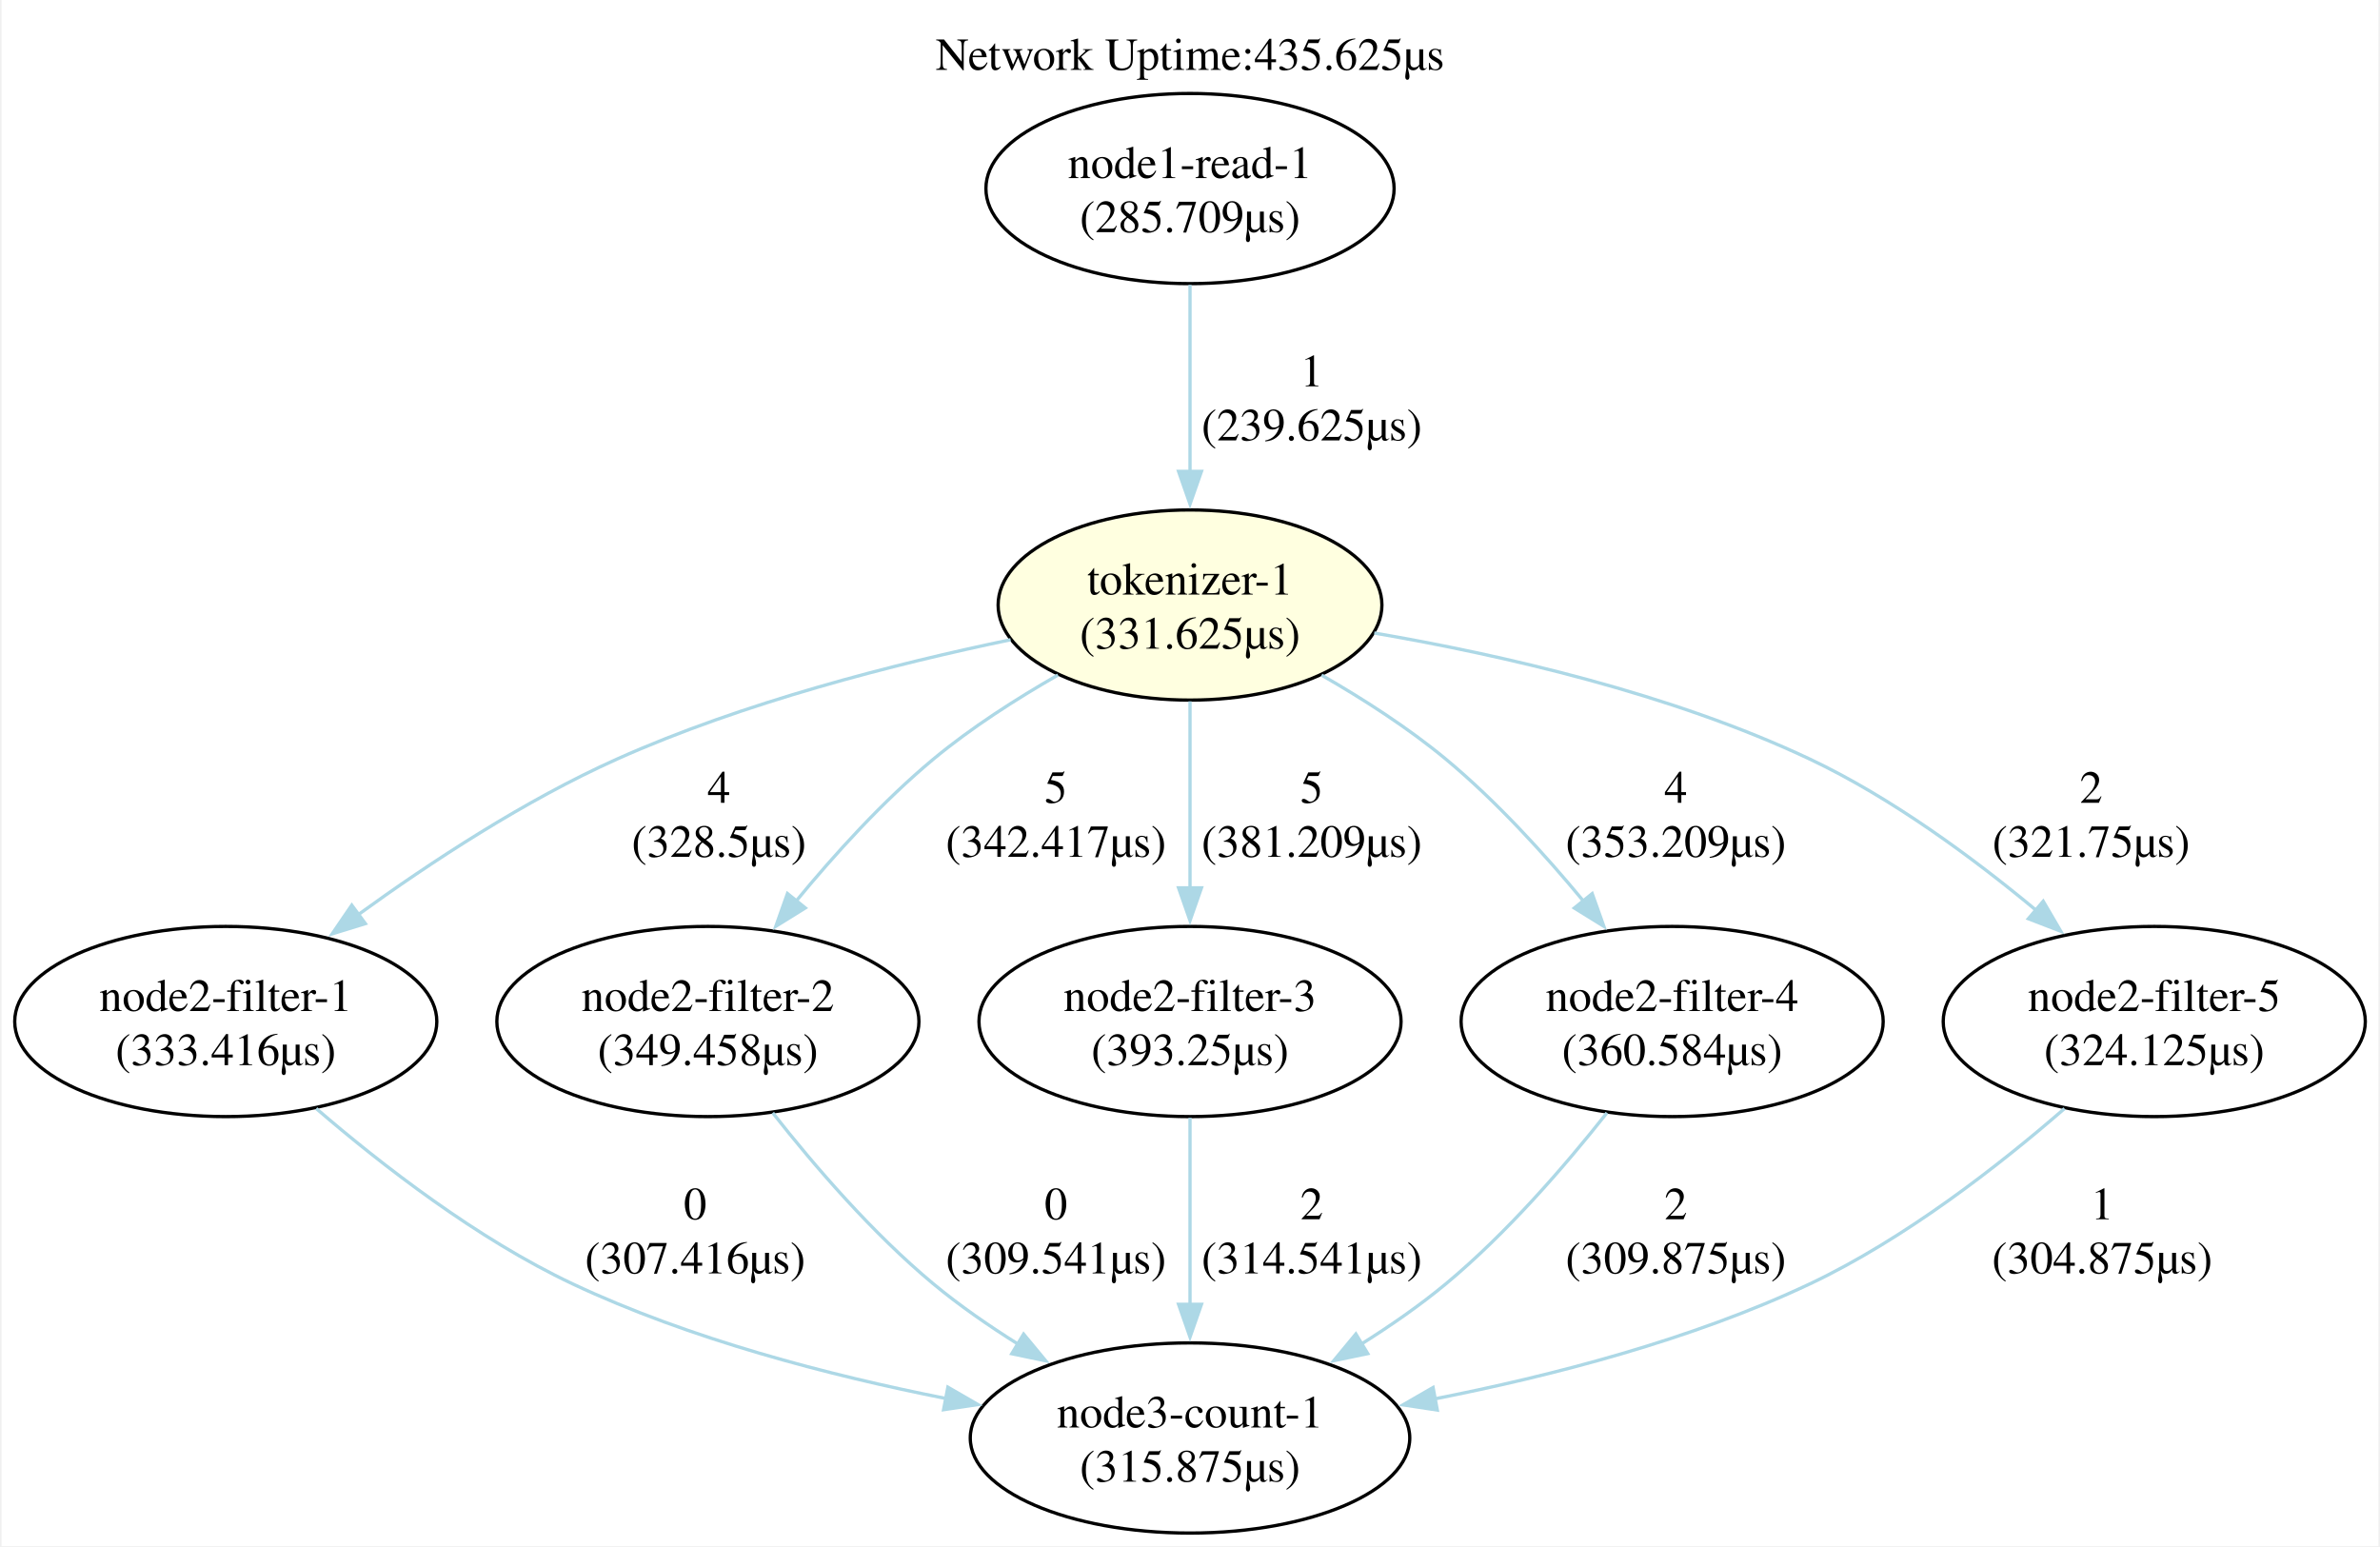
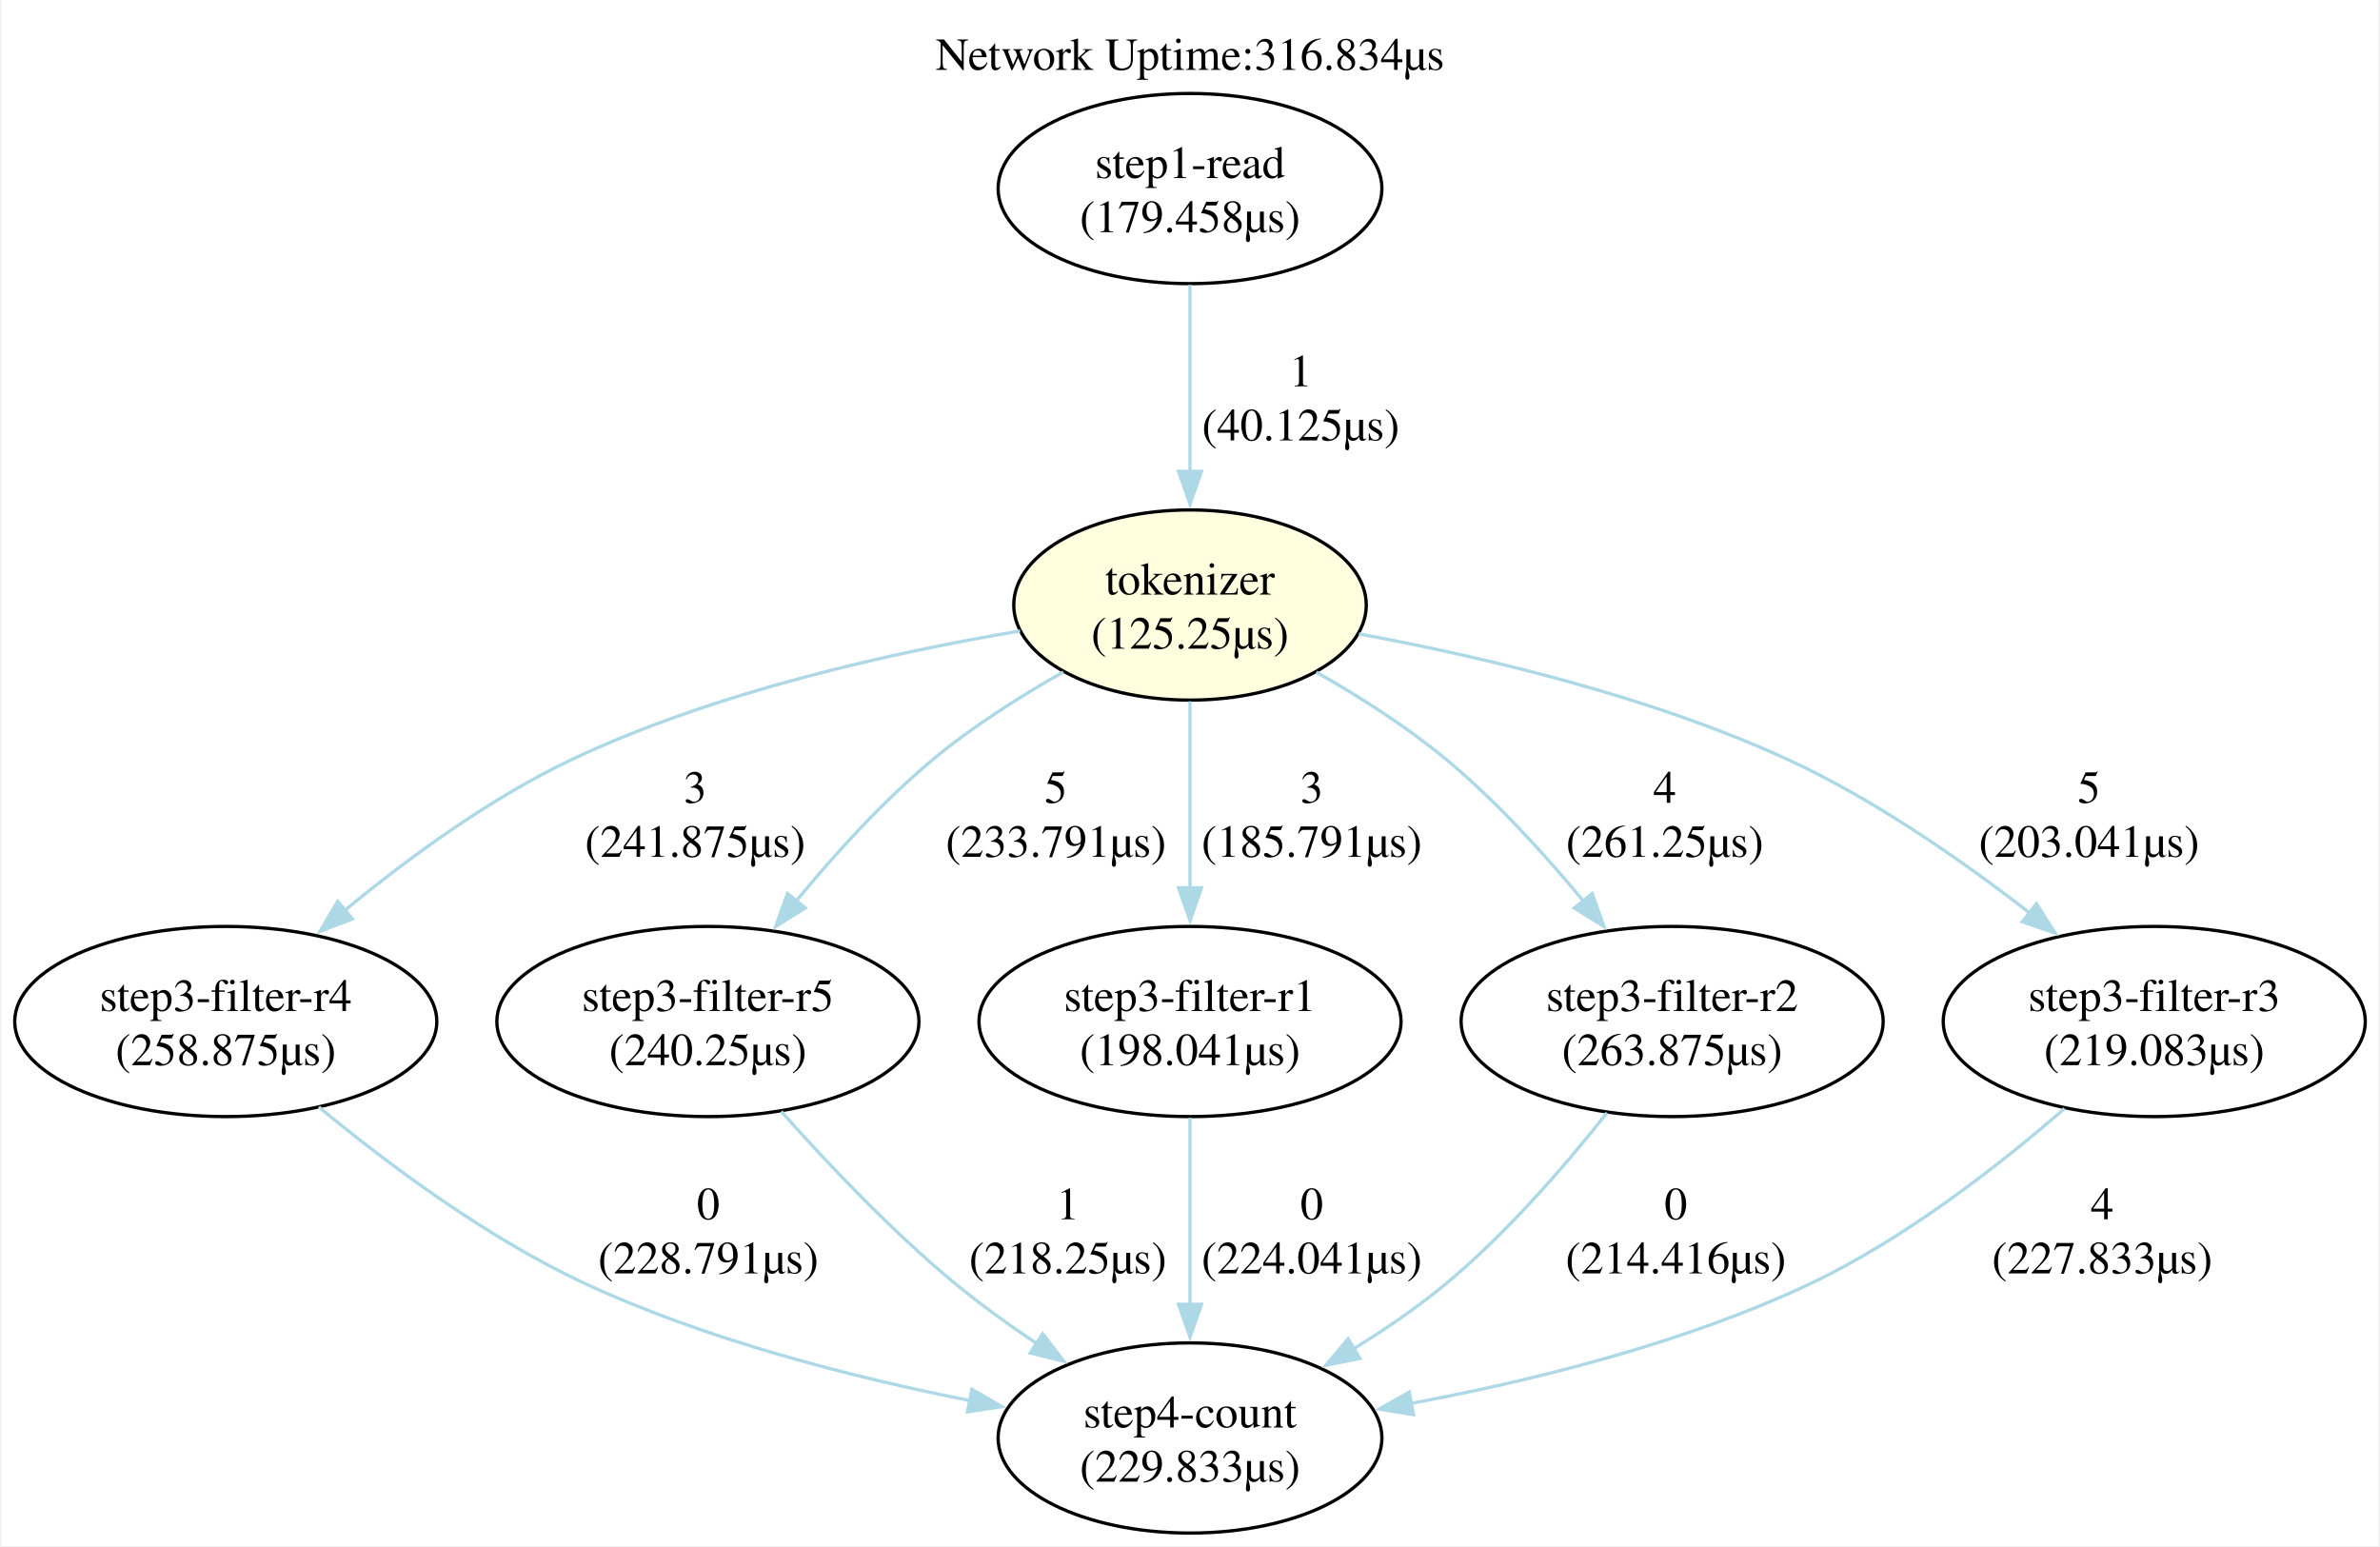
<svg xmlns="http://www.w3.org/2000/svg" width="725pt" height="471pt" viewBox="0.00 0.00 724.69 471.43">
  <g id="graph0" class="graph" transform="scale(1 1) rotate(0) translate(4 467.43)">
    <polygon fill="white" stroke="none" points="-4,4 -4,-467.43 720.69,-467.43 720.69,4 -4,4" />
-     <text text-anchor="middle" x="358.35" y="-446.13" font-family="Times,serif" font-size="14.00">Network Uptime:435.625µs</text>
+     <text text-anchor="middle" x="358.35" y="-446.13" font-family="Times,serif" font-size="14.00">Network Uptime:316.834µs</text>
    <g id="node1" class="node">
      <ellipse fill="none" stroke="black" cx="64.35" cy="-155.97" rx="64.35" ry="28.99" />
-       <text text-anchor="middle" x="64.35" y="-159.17" font-family="Times,serif" font-size="14.00">node2-filter-1</text>
-       <text text-anchor="middle" x="64.35" y="-142.67" font-family="Times,serif" font-size="14.00">(333.416µs)</text>
+       <text text-anchor="middle" x="64.35" y="-159.17" font-family="Times,serif" font-size="14.00">step3-filter-r4</text>
+       <text text-anchor="middle" x="64.35" y="-142.67" font-family="Times,serif" font-size="14.00">(258.875µs)</text>
    </g>
-     <g id="node6" class="node">
-       <ellipse fill="none" stroke="black" cx="358.35" cy="-28.99" rx="67" ry="28.99" />
-       <text text-anchor="middle" x="358.35" y="-32.19" font-family="Times,serif" font-size="14.00">node3-count-1</text>
-       <text text-anchor="middle" x="358.35" y="-15.69" font-family="Times,serif" font-size="14.00">(315.875µs)</text>
+     <g id="node3" class="node">
+       <ellipse fill="none" stroke="black" cx="358.35" cy="-28.99" rx="58.51" ry="28.99" />
+       <text text-anchor="middle" x="358.35" y="-32.19" font-family="Times,serif" font-size="14.00">step4-count</text>
+       <text text-anchor="middle" x="358.35" y="-15.69" font-family="Times,serif" font-size="14.00">(229.833µs)</text>
    </g>
-     <g id="edge8" class="edge">
-       <path fill="none" stroke="lightblue" d="M91.93,-129.44C112.17,-112.01 141.08,-89.66 170.1,-75.98 205.79,-59.15 248.3,-48.09 283.89,-41.04" />
-       <polygon fill="lightblue" stroke="lightblue" points="284.52,-44.48 293.69,-39.18 283.21,-37.61 284.52,-44.48" />
-       <text text-anchor="middle" x="207.47" y="-95.68" font-family="Times,serif" font-size="14.00">0</text>
-       <text text-anchor="middle" x="207.47" y="-79.18" font-family="Times,serif" font-size="14.00">  (307.416µs)</text>
+     <g id="edge11" class="edge">
+       <path fill="none" stroke="lightblue" d="M92.71,-129.91C113.82,-112.46 144.07,-89.91 174.1,-75.98 211.23,-58.76 255.68,-47.43 291.62,-40.32" />
+       <polygon fill="lightblue" stroke="lightblue" points="291.83,-43.84 301,-38.53 290.52,-36.97 291.83,-43.84" />
+       <text text-anchor="middle" x="211.47" y="-95.68" font-family="Times,serif" font-size="14.00">0</text>
+       <text text-anchor="middle" x="211.47" y="-79.18" font-family="Times,serif" font-size="14.00">  (228.791µs)</text>
    </g>
    <g id="node2" class="node">
      <ellipse fill="none" stroke="black" cx="211.35" cy="-155.97" rx="64.35" ry="28.99" />
-       <text text-anchor="middle" x="211.35" y="-159.17" font-family="Times,serif" font-size="14.00">node2-filter-2</text>
-       <text text-anchor="middle" x="211.35" y="-142.67" font-family="Times,serif" font-size="14.00">(349.458µs)</text>
+       <text text-anchor="middle" x="211.35" y="-159.17" font-family="Times,serif" font-size="14.00">step3-filter-r5</text>
+       <text text-anchor="middle" x="211.35" y="-142.67" font-family="Times,serif" font-size="14.00">(240.25µs)</text>
    </g>
-     <g id="edge9" class="edge">
-       <path fill="none" stroke="lightblue" d="M231.12,-128.12C243.93,-111.84 261.63,-91.31 280.1,-75.98 288.02,-69.4 297,-63.19 305.98,-57.57" />
-       <polygon fill="lightblue" stroke="lightblue" points="307.61,-60.67 314.37,-52.51 304,-54.68 307.61,-60.67" />
-       <text text-anchor="middle" x="317.47" y="-95.68" font-family="Times,serif" font-size="14.00">0</text>
-       <text text-anchor="middle" x="317.47" y="-79.18" font-family="Times,serif" font-size="14.00">  (309.541µs)</text>
-     </g>
-     <g id="node3" class="node">
-       <ellipse fill="none" stroke="black" cx="358.35" cy="-155.97" rx="64.35" ry="28.99" />
-       <text text-anchor="middle" x="358.35" y="-159.17" font-family="Times,serif" font-size="14.00">node2-filter-3</text>
-       <text text-anchor="middle" x="358.35" y="-142.67" font-family="Times,serif" font-size="14.00">(393.25µs)</text>
-     </g>
-     <g id="edge10" class="edge">
-       <path fill="none" stroke="lightblue" d="M358.35,-126.61C358.35,-109.75 358.35,-88.12 358.35,-69.59" />
-       <polygon fill="lightblue" stroke="lightblue" points="361.85,-69.75 358.35,-59.75 354.85,-69.75 361.85,-69.75" />
-       <text text-anchor="middle" x="395.47" y="-95.68" font-family="Times,serif" font-size="14.00">2</text>
-       <text text-anchor="middle" x="395.47" y="-79.18" font-family="Times,serif" font-size="14.00">  (314.541µs)</text>
+     <g id="edge1" class="edge">
+       <path fill="none" stroke="lightblue" d="M233.73,-128.55C248.06,-112.42 267.53,-91.92 286.85,-75.98 294.54,-69.64 303.15,-63.44 311.66,-57.75" />
+       <polygon fill="lightblue" stroke="lightblue" points="313.43,-60.77 319.91,-52.39 309.62,-54.9 313.43,-60.77" />
+       <text text-anchor="middle" x="321.1" y="-95.68" font-family="Times,serif" font-size="14.00">1</text>
+       <text text-anchor="middle" x="321.1" y="-79.18" font-family="Times,serif" font-size="14.00">  (218.25µs)</text>
    </g>
    <g id="node4" class="node">
-       <ellipse fill="none" stroke="black" cx="505.35" cy="-155.97" rx="64.35" ry="28.99" />
-       <text text-anchor="middle" x="505.35" y="-159.17" font-family="Times,serif" font-size="14.00">node2-filter-4</text>
-       <text text-anchor="middle" x="505.35" y="-142.67" font-family="Times,serif" font-size="14.00">(360.584µs)</text>
-     </g>
-     <g id="edge11" class="edge">
-       <path fill="none" stroke="lightblue" d="M485.48,-128.13C472.61,-111.86 454.84,-91.33 436.35,-75.98 428.44,-69.42 419.49,-63.21 410.54,-57.6" />
-       <polygon fill="lightblue" stroke="lightblue" points="412.54,-54.72 402.17,-52.55 408.92,-60.71 412.54,-54.72" />
-       <text text-anchor="middle" x="506.47" y="-95.68" font-family="Times,serif" font-size="14.00">2</text>
-       <text text-anchor="middle" x="506.47" y="-79.18" font-family="Times,serif" font-size="14.00">  (309.875µs)</text>
+       <ellipse fill="none" stroke="black" cx="358.35" cy="-409.94" rx="58.51" ry="28.99" />
+       <text text-anchor="middle" x="358.35" y="-413.14" font-family="Times,serif" font-size="14.00">step1-read</text>
+       <text text-anchor="middle" x="358.35" y="-396.64" font-family="Times,serif" font-size="14.00">(179.458µs)</text>
    </g>
    <g id="node5" class="node">
-       <ellipse fill="none" stroke="black" cx="652.35" cy="-155.97" rx="64.35" ry="28.99" />
-       <text text-anchor="middle" x="652.35" y="-159.17" font-family="Times,serif" font-size="14.00">node2-filter-5</text>
-       <text text-anchor="middle" x="652.35" y="-142.67" font-family="Times,serif" font-size="14.00">(324.125µs)</text>
-     </g>
-     <g id="edge1" class="edge">
-       <path fill="none" stroke="lightblue" d="M624.99,-129.43C604.91,-111.98 576.22,-89.64 547.35,-75.98 511.38,-58.97 468.49,-47.88 432.67,-40.86" />
-       <polygon fill="lightblue" stroke="lightblue" points="433.75,-37.5 423.28,-39.09 432.46,-44.38 433.75,-37.5" />
-       <text text-anchor="middle" x="636.47" y="-95.68" font-family="Times,serif" font-size="14.00">1</text>
-       <text text-anchor="middle" x="636.47" y="-79.18" font-family="Times,serif" font-size="14.00">  (304.875µs)</text>
-     </g>
-     <g id="node7" class="node">
-       <ellipse fill="none" stroke="black" cx="358.35" cy="-409.94" rx="62.23" ry="28.99" />
-       <text text-anchor="middle" x="358.35" y="-413.14" font-family="Times,serif" font-size="14.00">node1-read-1</text>
-       <text text-anchor="middle" x="358.35" y="-396.64" font-family="Times,serif" font-size="14.00">(285.709µs)</text>
-     </g>
-     <g id="node8" class="node">
-       <ellipse fill="lightyellow" stroke="black" cx="358.35" cy="-282.96" rx="58.51" ry="28.99" />
-       <text text-anchor="middle" x="358.35" y="-286.16" font-family="Times,serif" font-size="14.00">tokenizer-1</text>
-       <text text-anchor="middle" x="358.35" y="-269.66" font-family="Times,serif" font-size="14.00">(331.625µs)</text>
+       <ellipse fill="lightyellow" stroke="black" cx="358.35" cy="-282.96" rx="53.74" ry="28.99" />
+       <text text-anchor="middle" x="358.35" y="-286.16" font-family="Times,serif" font-size="14.00">tokenizer</text>
+       <text text-anchor="middle" x="358.35" y="-269.66" font-family="Times,serif" font-size="14.00">(125.25µs)</text>
    </g>
    <g id="edge2" class="edge">
      <path fill="none" stroke="lightblue" d="M358.35,-380.58C358.35,-363.72 358.35,-342.08 358.35,-323.56" />
      <polygon fill="lightblue" stroke="lightblue" points="361.85,-323.72 358.35,-313.72 354.85,-323.72 361.85,-323.72" />
-       <text text-anchor="middle" x="395.47" y="-349.65" font-family="Times,serif" font-size="14.00">1</text>
-       <text text-anchor="middle" x="395.47" y="-333.15" font-family="Times,serif" font-size="14.00">  (239.625µs)</text>
+       <text text-anchor="middle" x="392.1" y="-349.65" font-family="Times,serif" font-size="14.00">1</text>
+       <text text-anchor="middle" x="392.1" y="-333.15" font-family="Times,serif" font-size="14.00">  (40.125µs)</text>
+     </g>
+     <g id="edge7" class="edge">
+       <path fill="none" stroke="lightblue" d="M306.53,-275.05C267.63,-268.51 213.76,-256.55 170.1,-235.97 145.05,-224.15 120.08,-205.89 100.7,-189.9" />
+       <polygon fill="lightblue" stroke="lightblue" points="102.99,-187.25 93.09,-183.48 98.48,-192.6 102.99,-187.25" />
+       <text text-anchor="middle" x="207.47" y="-222.67" font-family="Times,serif" font-size="14.00">3</text>
+       <text text-anchor="middle" x="207.47" y="-206.17" font-family="Times,serif" font-size="14.00">  (241.875µs)</text>
    </g>
    <g id="edge3" class="edge">
-       <path fill="none" stroke="lightblue" d="M303.64,-272.37C268.39,-265.04 222.1,-253.22 183.6,-235.97 155.64,-223.44 126.93,-204.64 104.69,-188.52" />
-       <polygon fill="lightblue" stroke="lightblue" points="106.92,-185.82 96.79,-182.7 102.77,-191.45 106.92,-185.82" />
-       <text text-anchor="middle" x="214.72" y="-222.67" font-family="Times,serif" font-size="14.00">4</text>
-       <text text-anchor="middle" x="214.72" y="-206.17" font-family="Times,serif" font-size="14.00">  (328.5µs)</text>
+       <path fill="none" stroke="lightblue" d="M319.7,-262.53C306.52,-255.07 292.1,-245.93 280.1,-235.97 264.81,-223.27 250.04,-207.01 238.14,-192.55" />
+       <polygon fill="lightblue" stroke="lightblue" points="241.06,-190.6 232.06,-185.01 235.61,-194.99 241.06,-190.6" />
+       <text text-anchor="middle" x="317.47" y="-222.67" font-family="Times,serif" font-size="14.00">5</text>
+       <text text-anchor="middle" x="317.47" y="-206.17" font-family="Times,serif" font-size="14.00">  (233.791µs)</text>
+     </g>
+     <g id="node6" class="node">
+       <ellipse fill="none" stroke="black" cx="358.35" cy="-155.97" rx="64.35" ry="28.99" />
+       <text text-anchor="middle" x="358.35" y="-159.17" font-family="Times,serif" font-size="14.00">step3-filter-r1</text>
+       <text text-anchor="middle" x="358.35" y="-142.67" font-family="Times,serif" font-size="14.00">(198.041µs)</text>
    </g>
    <g id="edge4" class="edge">
-       <path fill="none" stroke="lightblue" d="M318.09,-261.61C305.36,-254.33 291.61,-245.53 280.1,-235.97 264.81,-223.27 250.04,-207.01 238.14,-192.55" />
-       <polygon fill="lightblue" stroke="lightblue" points="241.06,-190.6 232.06,-185.01 235.61,-194.99 241.06,-190.6" />
-       <text text-anchor="middle" x="317.47" y="-222.67" font-family="Times,serif" font-size="14.00">5</text>
-       <text text-anchor="middle" x="317.47" y="-206.17" font-family="Times,serif" font-size="14.00">  (342.417µs)</text>
+       <path fill="none" stroke="lightblue" d="M358.35,-253.6C358.35,-236.74 358.35,-215.1 358.35,-196.57" />
+       <polygon fill="lightblue" stroke="lightblue" points="361.85,-196.74 358.35,-186.74 354.85,-196.74 361.85,-196.74" />
+       <text text-anchor="middle" x="395.47" y="-222.67" font-family="Times,serif" font-size="14.00">3</text>
+       <text text-anchor="middle" x="395.47" y="-206.17" font-family="Times,serif" font-size="14.00">  (185.791µs)</text>
+     </g>
+     <g id="node7" class="node">
+       <ellipse fill="none" stroke="black" cx="505.35" cy="-155.97" rx="64.35" ry="28.99" />
+       <text text-anchor="middle" x="505.35" y="-159.17" font-family="Times,serif" font-size="14.00">step3-filter-r2</text>
+       <text text-anchor="middle" x="505.35" y="-142.67" font-family="Times,serif" font-size="14.00">(263.875µs)</text>
    </g>
    <g id="edge5" class="edge">
-       <path fill="none" stroke="lightblue" d="M358.35,-253.6C358.35,-236.74 358.35,-215.1 358.35,-196.57" />
-       <polygon fill="lightblue" stroke="lightblue" points="361.85,-196.74 358.35,-186.74 354.85,-196.74 361.85,-196.74" />
-       <text text-anchor="middle" x="395.47" y="-222.67" font-family="Times,serif" font-size="14.00">5</text>
-       <text text-anchor="middle" x="395.47" y="-206.17" font-family="Times,serif" font-size="14.00">  (381.209µs)</text>
+       <path fill="none" stroke="lightblue" d="M396.86,-262.5C409.99,-255.04 424.37,-245.91 436.35,-235.97 451.66,-223.25 466.48,-206.99 478.43,-192.54" />
+       <polygon fill="lightblue" stroke="lightblue" points="480.97,-194.97 484.53,-184.99 475.52,-190.57 480.97,-194.97" />
+       <text text-anchor="middle" x="503.1" y="-222.67" font-family="Times,serif" font-size="14.00">4</text>
+       <text text-anchor="middle" x="503.1" y="-206.17" font-family="Times,serif" font-size="14.00">  (261.25µs)</text>
+     </g>
+     <g id="node8" class="node">
+       <ellipse fill="none" stroke="black" cx="652.35" cy="-155.97" rx="64.35" ry="28.99" />
+       <text text-anchor="middle" x="652.35" y="-159.17" font-family="Times,serif" font-size="14.00">step3-filter-r3</text>
+       <text text-anchor="middle" x="652.35" y="-142.67" font-family="Times,serif" font-size="14.00">(219.083µs)</text>
    </g>
    <g id="edge6" class="edge">
-       <path fill="none" stroke="lightblue" d="M398.46,-261.58C411.15,-254.3 424.86,-245.5 436.35,-235.97 451.66,-223.25 466.48,-206.99 478.43,-192.54" />
-       <polygon fill="lightblue" stroke="lightblue" points="480.97,-194.97 484.53,-184.99 475.52,-190.57 480.97,-194.97" />
-       <text text-anchor="middle" x="506.47" y="-222.67" font-family="Times,serif" font-size="14.00">4</text>
-       <text text-anchor="middle" x="506.47" y="-206.17" font-family="Times,serif" font-size="14.00">  (353.209µs)</text>
+       <path fill="none" stroke="lightblue" d="M409.86,-274.15C447.26,-267.25 498.45,-255.23 540.35,-235.97 566.9,-223.76 593.76,-205.08 614.51,-188.95" />
+       <polygon fill="lightblue" stroke="lightblue" points="616.45,-191.88 622.12,-182.93 612.1,-186.39 616.45,-191.88" />
+       <text text-anchor="middle" x="632.47" y="-222.67" font-family="Times,serif" font-size="14.00">5</text>
+       <text text-anchor="middle" x="632.47" y="-206.17" font-family="Times,serif" font-size="14.00">  (203.041µs)</text>
    </g>
-     <g id="edge7" class="edge">
-       <path fill="none" stroke="lightblue" d="M414.52,-274.42C453.22,-267.79 505.07,-255.96 547.35,-235.97 572.27,-224.18 597.06,-205.91 616.29,-189.92" />
-       <polygon fill="lightblue" stroke="lightblue" points="618.49,-192.65 623.84,-183.5 613.95,-187.31 618.49,-192.65" />
-       <text text-anchor="middle" x="633.1" y="-222.67" font-family="Times,serif" font-size="14.00">2</text>
-       <text text-anchor="middle" x="633.1" y="-206.17" font-family="Times,serif" font-size="14.00">  (321.75µs)</text>
+     <g id="edge8" class="edge">
+       <path fill="none" stroke="lightblue" d="M358.35,-126.61C358.35,-109.75 358.35,-88.12 358.35,-69.59" />
+       <polygon fill="lightblue" stroke="lightblue" points="361.85,-69.75 358.35,-59.75 354.85,-69.75 361.85,-69.75" />
+       <text text-anchor="middle" x="395.47" y="-95.68" font-family="Times,serif" font-size="14.00">0</text>
+       <text text-anchor="middle" x="395.47" y="-79.18" font-family="Times,serif" font-size="14.00">  (224.041µs)</text>
+     </g>
+     <g id="edge9" class="edge">
+       <path fill="none" stroke="lightblue" d="M485.48,-128.13C472.61,-111.86 454.84,-91.33 436.35,-75.98 427.73,-68.83 417.86,-62.09 408.12,-56.1" />
+       <polygon fill="lightblue" stroke="lightblue" points="410.15,-53.23 399.76,-51.14 406.57,-59.25 410.15,-53.23" />
+       <text text-anchor="middle" x="506.47" y="-95.68" font-family="Times,serif" font-size="14.00">0</text>
+       <text text-anchor="middle" x="506.47" y="-79.18" font-family="Times,serif" font-size="14.00">  (214.416µs)</text>
+     </g>
+     <g id="edge10" class="edge">
+       <path fill="none" stroke="lightblue" d="M624.99,-129.43C604.91,-111.98 576.22,-89.64 547.35,-75.98 509.03,-57.86 462.85,-46.45 425.73,-39.53" />
+       <polygon fill="lightblue" stroke="lightblue" points="426.47,-36.11 416.01,-37.79 425.24,-43 426.47,-36.11" />
+       <text text-anchor="middle" x="636.47" y="-95.68" font-family="Times,serif" font-size="14.00">4</text>
+       <text text-anchor="middle" x="636.47" y="-79.18" font-family="Times,serif" font-size="14.00">  (227.833µs)</text>
    </g>
  </g>
</svg>
